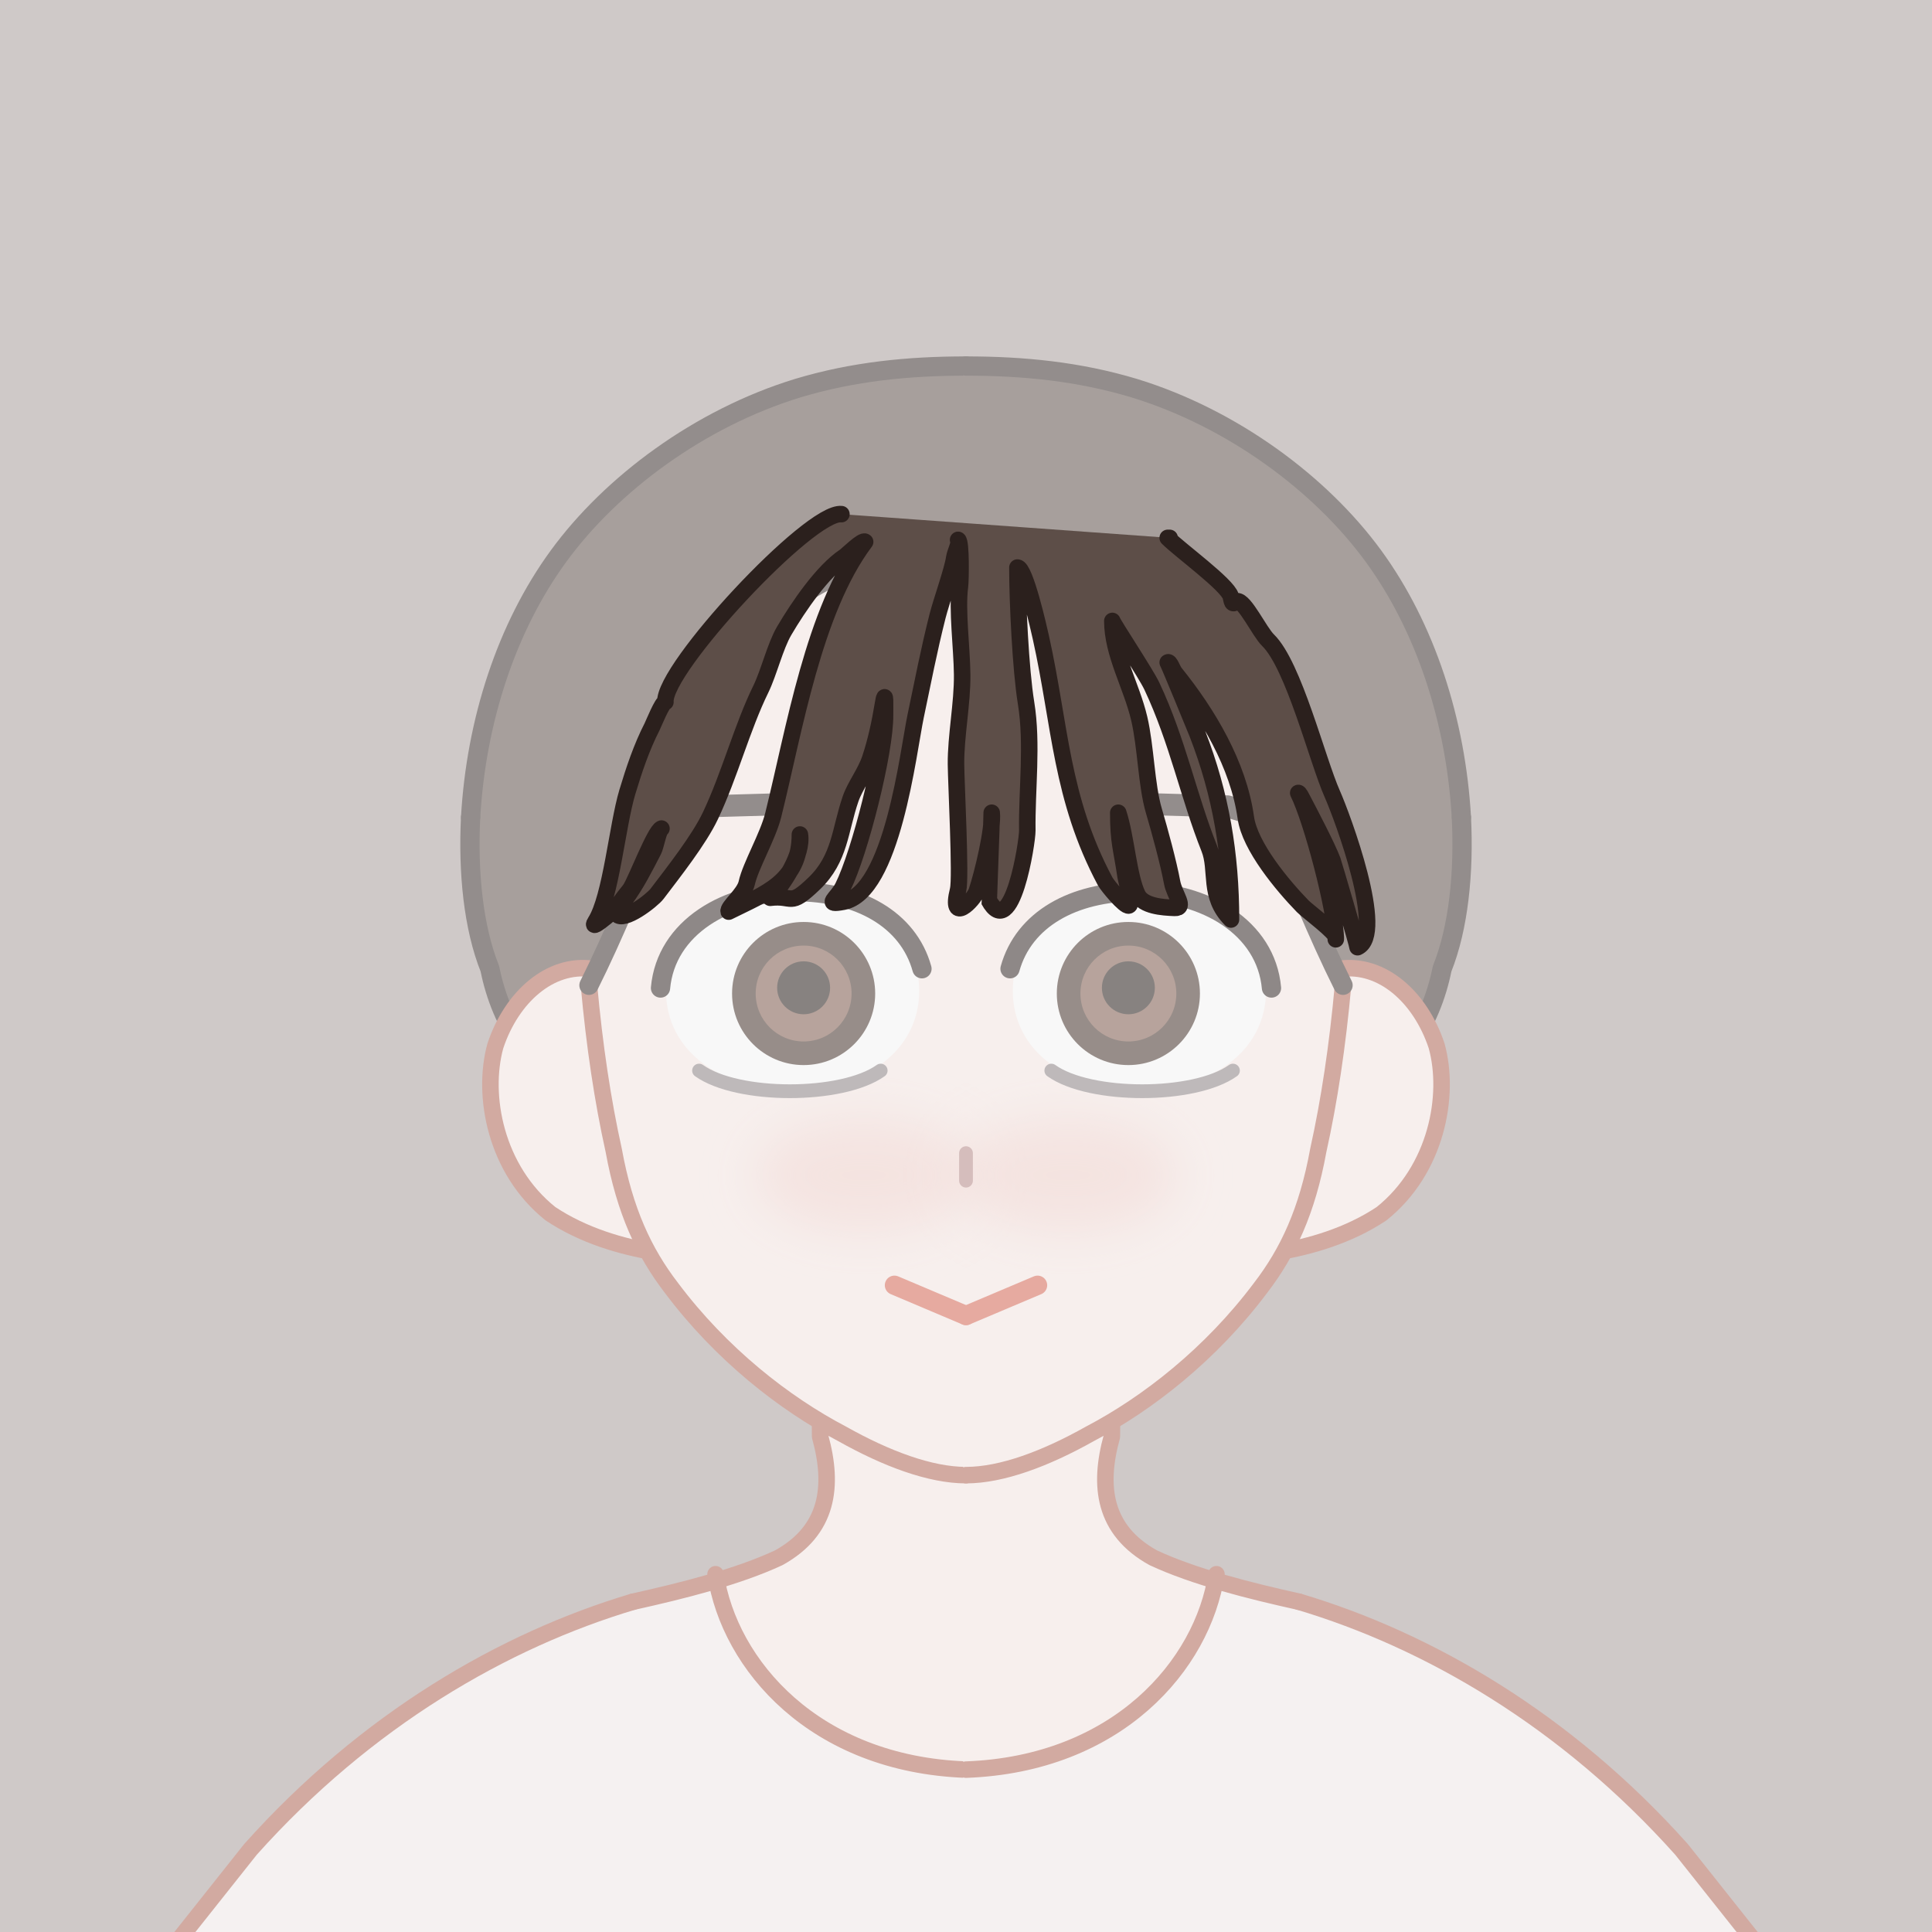
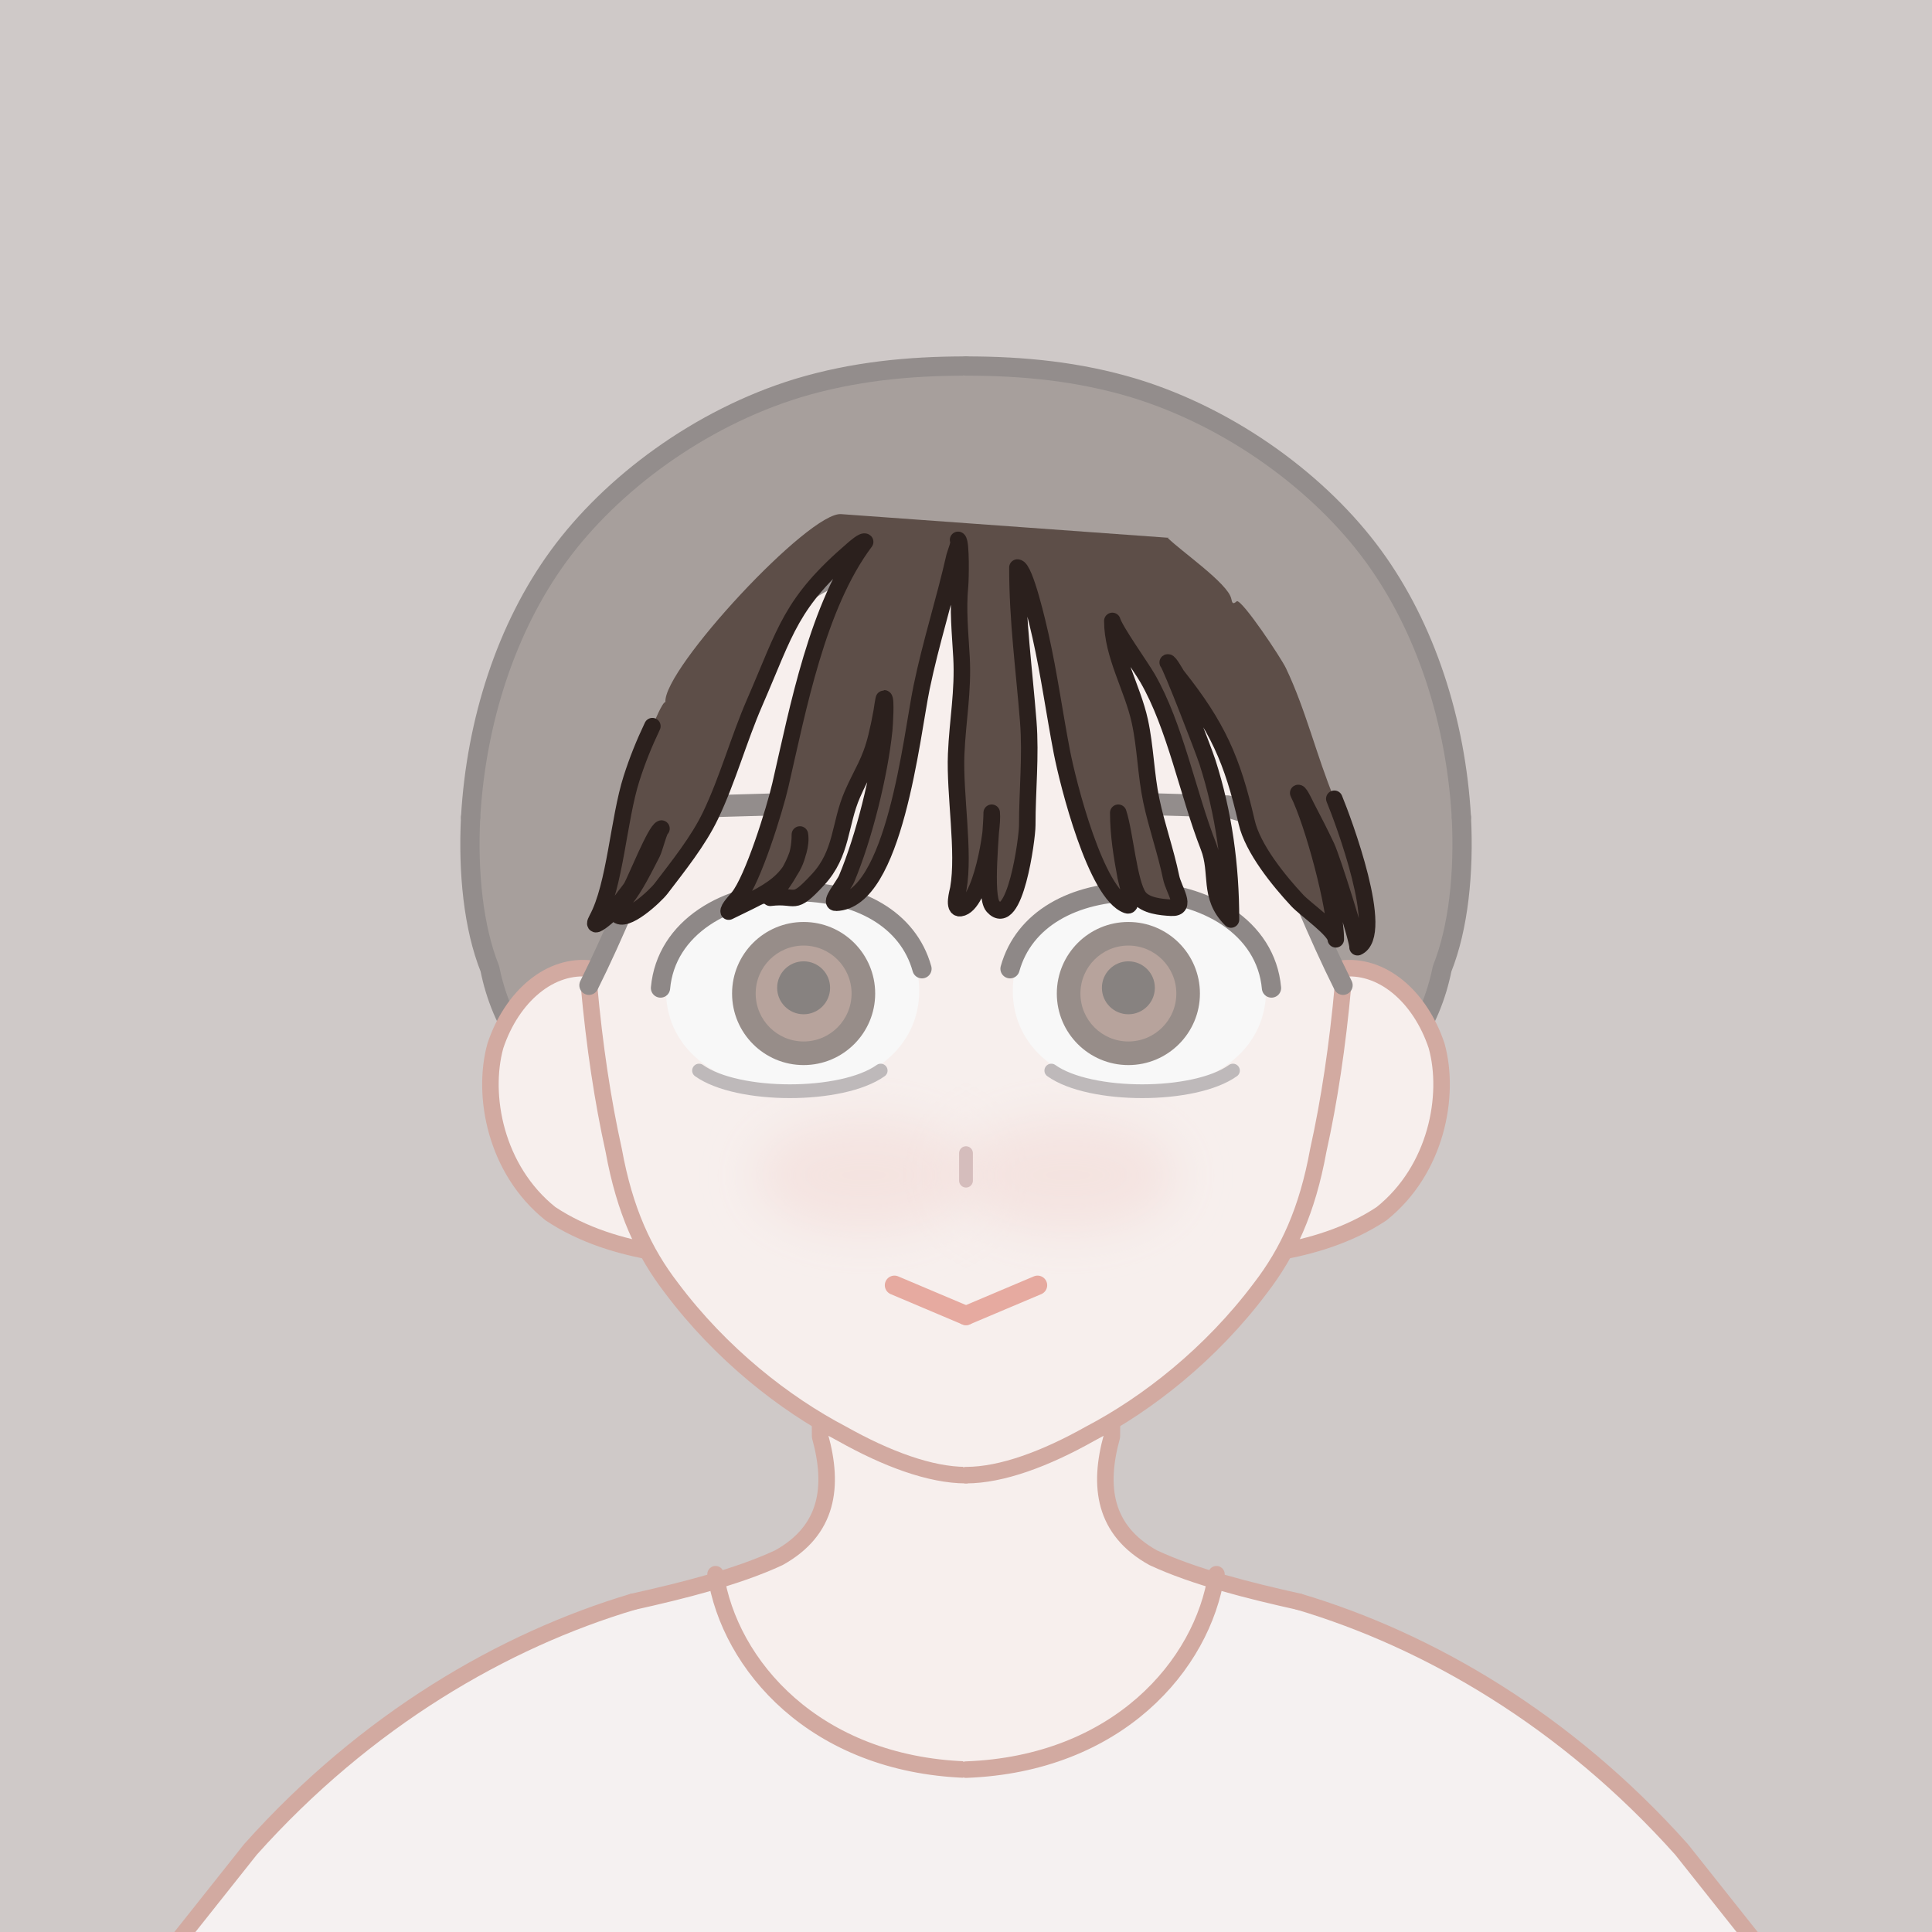
<svg xmlns="http://www.w3.org/2000/svg" width="702" height="702" viewBox="0 0 702 702">
  <defs>
-     <clipPath id="clip-path-1">
+     <clipPath id="clip-path-5">
      <path d="M242 389.2 L386 389.2 L386 464.8 L242 464.8 Z" />
    </clipPath>
    <filter id="filter-1" filterUnits="userSpaceOnUse" x="245" y="377" width="138" height="100" color-interpolation-filters="sRGB">
      <feGaussianBlur in="SourceGraphic" stdDeviation="9" color-interpolation-filters="linearRGB" />
    </filter>
-     <clipPath id="clip-path-2">
+     <clipPath id="clip-path-6">
      <path d="M460 389.2 L316 389.2 L316 464.8 L460 464.8 Z" />
    </clipPath>
    <filter id="filter-2" filterUnits="userSpaceOnUse" x="319" y="377" width="138" height="100" color-interpolation-filters="sRGB">
      <feGaussianBlur in="SourceGraphic" stdDeviation="9" color-interpolation-filters="linearRGB" />
    </filter>
-     <clipPath id="clip-path-3">
+     <clipPath id="clip-path-7">
      <path d="M242 360 C242 338 262 326 288 326 C314 326 334 338 334 360 C334 382 314 396 288 396 C262 396 242 382 242 360 Z" />
    </clipPath>
-     <clipPath id="clip-path-4">
+     <clipPath id="clip-path-8">
      <path d="M460 360 C460 338 440 326 414 326 C388 326 368 338 368 360 C368 382 388 396 414 396 C440 396 460 382 460 360 Z" />
    </clipPath>
  </defs>
  <g id="_ref">
    <g opacity="0.5">
      <rect x="0" y="0" width="702" height="702" fill="#ada19f" />
      <g data-layer="body">
        <g>
          <path d="M260 573 L230 582 C183 596 133 625 91 672 L60 712 L352 712 L352 643 C296 641 265 605 260 573 Z" fill="#f9f2f1" />
          <path d="M296 490 L298 522 C303 540 301 556 283 566 L260 573 C265 605 296 641 352 643 L352 490 Z" fill="#fdeeea" />
          <path d="M230 582 C183 596 133 625 91 672 L64 706" fill="none" stroke="#b46352" stroke-width="6" stroke-linecap="round" stroke-linejoin="round" />
          <path d="M296 500 C298 510 298 516 298 522 C303 540 301 556 283 566 C268 573 248 578 230 582" fill="none" stroke="#b46352" stroke-width="6" stroke-linecap="round" stroke-linejoin="round" />
          <path d="M260 572 C265 605 296 641 351 643" fill="none" stroke="#b46352" stroke-width="6" stroke-linecap="round" stroke-linejoin="round" />
        </g>
        <g>
          <path d="M442 573 L472 582 C519 596 569 625 611 672 L642 712 L350 712 L350 643 C406 641 437 605 442 573 Z" fill="#f9f2f1" />
          <path d="M406 490 L404 522 C399 540 401 556 419 566 L442 573 C437 605 406 641 350 643 L350 490 Z" fill="#fdeeea" />
          <path d="M472 582 C519 596 569 625 611 672 L638 706" fill="none" stroke="#b46352" stroke-width="6" stroke-linecap="round" stroke-linejoin="round" />
          <path d="M406 500 C404 510 404 516 404 522 C399 540 401 556 419 566 C434 573 454 578 472 582" fill="none" stroke="#b46352" stroke-width="6" stroke-linecap="round" stroke-linejoin="round" />
          <path d="M442 572 C437 605 406 641 351 643" fill="none" stroke="#b46352" stroke-width="6" stroke-linecap="round" stroke-linejoin="round" />
        </g>
      </g>
      <g data-layer="hairBase">
        <g>
          <path d="M352 133 L351 133 C330 133 310 135 290 141 C254 152 222 176 203 202 C184 228 173 262 171 297 C170 317 172 337 178 352 C180 362 184 372 190 380 L198 386 L352 386 Z" fill="#5d4e48" />
          <path d="M351 133 C330 133 310 135 290 141 C254 152 222 176 203 202 C184 228 173 262 171 297" fill="none" stroke="#352a27" stroke-width="7" stroke-linecap="round" stroke-linejoin="round" />
          <path d="M171 297 C170 317 172 337 178 352 C180 362 184 372 190 380" fill="none" stroke="#352a27" stroke-width="7" stroke-linecap="round" stroke-linejoin="round" />
        </g>
        <g>
          <path d="M350 133 L351 133 C372 133 392 135 412 141 C448 152 480 176 499 202 C518 228 529 262 531 297 C532 317 530 337 524 352 C522 362 518 372 512 380 L504 386 L350 386 Z" fill="#5d4e48" />
          <path d="M351 133 C372 133 392 135 412 141 C448 152 480 176 499 202 C518 228 529 262 531 297" fill="none" stroke="#352a27" stroke-width="7" stroke-linecap="round" stroke-linejoin="round" />
          <path d="M531 297 C532 317 530 337 524 352 C522 362 518 372 512 380" fill="none" stroke="#352a27" stroke-width="7" stroke-linecap="round" stroke-linejoin="round" />
        </g>
      </g>
      <g data-layer="ear">
        <g>
          <path d="M215 352 C200 350 186 362 180 380 C175 398 180 425 200 441 C212 449 226 453 238 455 L225 380 Z" fill="#fdeeea" />
          <path d="M215 352 C200 350 186 362 180 380 C175 398 180 425 200 441 C212 449 226 453 238 455" fill="none" stroke="#b46352" stroke-width="6" stroke-linecap="round" stroke-linejoin="round" />
        </g>
        <g>
          <path d="M487 352 C502 350 516 362 522 380 C527 398 522 425 502 441 C490 449 476 453 464 455 L477 380 Z" fill="#fdeeea" />
          <path d="M487 352 C502 350 516 362 522 380 C527 398 522 425 502 441 C490 449 476 453 464 455" fill="none" stroke="#b46352" stroke-width="6" stroke-linecap="round" stroke-linejoin="round" />
        </g>
      </g>
      <g data-layer="face">
        <g>
          <path d="M352 200 L351 200 C322 200 296 208 278 228 C262 246 250 272 240 298 C232 318 223 340 214 358 C216 380 219 400 223 418 C227 440 234 455 244 468 C262 492 285 510 306 521 C322 530 338 536 351 536 L352 536 Z" fill="#fdeeea" />
          <path d="M214 358 C216 380 219 400 223 418 C227 440 234 455 244 468 C262 492 285 510 306 521 C322 530 338 536 351 536" fill="none" stroke="#b46352" stroke-width="6" stroke-linecap="round" stroke-linejoin="round" />
        </g>
        <g>
          <path d="M350 200 L351 200 C380 200 406 208 424 228 C440 246 452 272 462 298 C470 318 479 340 488 358 C486 380 483 400 479 418 C475 440 468 455 458 468 C440 492 417 510 396 521 C380 530 364 536 351 536 L350 536 Z" fill="#fdeeea" />
          <path d="M488 358 C486 380 483 400 479 418 C475 440 468 455 458 468 C440 492 417 510 396 521 C380 530 364 536 351 536" fill="none" stroke="#b46352" stroke-width="6" stroke-linecap="round" stroke-linejoin="round" />
        </g>
      </g>
      <g data-layer="makeup">
-         <g clip-path="url(#clip-path-1)">
+         <g clip-path="url(#clip-path-5)">
          <g filter="url(#filter-1)">
            <ellipse cx="314" cy="427" rx="40" ry="21" fill="#f3bfb8" opacity="0.5" />
          </g>
        </g>
-         <g clip-path="url(#clip-path-2)">
+         <g clip-path="url(#clip-path-6)">
          <g filter="url(#filter-2)">
            <ellipse cx="388" cy="427" rx="40" ry="21" fill="#f3bfb8" opacity="0.5" />
          </g>
        </g>
      </g>
      <g data-layer="mouth">
        <line x1="325" y1="467" x2="351" y2="478" fill="none" stroke="#dc6450" stroke-width="7" stroke-linecap="round" stroke-linejoin="round" />
        <line x1="377" y1="467" x2="351" y2="478" fill="none" stroke="#dc6450" stroke-width="7" stroke-linecap="round" stroke-linejoin="round" />
        <line x1="351" y1="419" x2="351" y2="429" fill="none" stroke="#b98a88" stroke-width="5" stroke-linecap="round" />
      </g>
      <g data-layer="eye">
        <path d="M242 360 C242 338 262 326 288 326 C314 326 334 338 334 360 C334 382 314 396 288 396 C262 396 242 382 242 360 Z" fill="#ffffff" />
-         <g clip-path="url(#clip-path-3)">
+         <g clip-path="url(#clip-path-7)">
          <g>
            <circle cx="292" cy="361" r="26" fill="#3e2a22" />
            <circle cx="292" cy="361" r="17.42" fill="#7e5647" />
            <circle cx="292" cy="358.92" r="9.62" fill="#1e1410" />
          </g>
        </g>
        <g>
          <path d="M254 389 C268 399 306 399 320 389" fill="none" stroke="#8b8284" stroke-width="5" stroke-linecap="round" />
          <path d="M240 359 C242 337 264 324 289 324 C312 324 330 334 335 352" fill="none" stroke="#2b201d" stroke-width="7" stroke-linecap="round" stroke-linejoin="round" />
        </g>
        <g>
          <path d="M460 360 C460 338 440 326 414 326 C388 326 368 338 368 360 C368 382 388 396 414 396 C440 396 460 382 460 360 Z" fill="#ffffff" />
-           <g clip-path="url(#clip-path-4)">
+           <g clip-path="url(#clip-path-8)">
            <g>
              <circle cx="410" cy="361" r="26" fill="#3e2a22" />
              <circle cx="410" cy="361" r="17.42" fill="#7e5647" />
              <circle cx="410" cy="358.92" r="9.62" fill="#1e1410" />
            </g>
          </g>
          <g>
            <path d="M448 389 C434 399 396 399 382 389" fill="none" stroke="#8b8284" stroke-width="5" stroke-linecap="round" />
            <path d="M462 359 C460 337 438 324 413 324 C390 324 372 334 367 352" fill="none" stroke="#2b201d" stroke-width="7" stroke-linecap="round" stroke-linejoin="round" />
          </g>
        </g>
      </g>
      <g data-layer="hairLine">
        <path d="M351 200 C322 200 296 208 278 228 C262 246 250 272 240 298 C232 318 223 340 214 358" fill="none" stroke="#352a27" stroke-width="7" stroke-linecap="round" stroke-linejoin="round" />
        <path d="M351 200 C380 200 406 208 424 228 C440 246 452 272 462 298 C470 318 479 340 488 358" fill="none" stroke="#352a27" stroke-width="7" stroke-linecap="round" stroke-linejoin="round" />
      </g>
      <g data-layer="brow">
        <polyline points="243,297 256,293 291,292" fill="none" stroke="#352a27" stroke-width="8" stroke-linecap="round" stroke-linejoin="round" />
        <polyline points="459,297 446,293 411,292" fill="none" stroke="#352a27" stroke-width="8" stroke-linecap="round" stroke-linejoin="round" />
      </g>
    </g>
  </g>
  <g id="full">
-     <path d="M305.733 186.817 C294.314 185.548 240.859 243.05 241.784 255.077 C240.637 255.077 237.455 263.055 236.956 264.027 C233.123 271.494 230.348 279.789 227.937 287.82 C224.249 300.102 222.026 325.993 216.343 334.913 C213.362 339.591 226.134 328.215 227.076 326.931 C231.32 321.148 234.216 315.314 237.491 309.002 C238.283 307.475 239.361 301.309 240.347 301.062 C237.953 301.86 231.16 319.816 229.032 323.048 C228.044 324.55 222.637 330.272 224.114 332.172 C226.502 335.243 236.932 327.167 238.747 324.773 C244.876 316.686 253.97 305.195 258.158 296.348 C265.132 281.618 269.637 264.293 276.453 250.39 C279.387 244.405 281.643 234.821 284.933 229.215 C290.118 220.38 298.943 207.481 306.912 202.184 C307.803 201.593 313.449 195.97 314.355 196.876 C295.62 221.857 288.596 265.432 280.943 296.2 C279.039 303.852 272.671 314.678 271.331 320.857 C270.445 324.941 264.229 329.597 264.777 331.241 C278.222 324.518 290.644 320.439 290.644 303.218 C291.837 310.378 284.661 321.416 279.866 326.211 C288.388 325.146 286.668 329.858 295.909 320.956 C305.294 311.914 305.144 301.612 309.068 290.255 C310.732 285.437 314.433 280.845 316.196 275.555 C318.25 269.394 319.739 262.508 320.792 256.03 C321.873 249.387 321.554 256.901 321.585 259.747 C321.736 273.228 312.396 310.01 306.272 322.259 C304.106 326.59 299.164 329.009 306.451 327.648 C324.242 324.324 329.984 273.169 332.71 260.181 C335.275 247.963 337.592 235.966 340.671 223.842 C342.041 218.447 346.134 207.019 346.71 202.751 C346.992 200.658 349.067 196.785 348.126 196.158 C349.318 196.873 349.08 211.001 348.809 213.008 C347.662 221.492 349.499 235.452 349.605 245.089 C349.72 255.604 347.267 267.463 347.362 277.755 C347.426 284.631 349.224 318.972 348.126 323.337 C344.867 336.293 353.853 326.936 354.863 323.938 C356.98 317.653 360.98 301.062 360.341 295.314 C360.341 299.043 359.225 326.988 359.277 327.082 C367.604 342.406 373.334 305.98 373.274 301.781 C373.065 286.973 375.247 270.309 372.826 255.462 C370.847 243.326 369.682 218.569 369.682 206.217 C372.509 206.217 377.533 228.606 378.202 231.618 C385.301 263.578 385.455 290.038 401.554 320.228 C402.451 321.909 408.768 329.479 410.145 329.026 C411.716 328.511 409.213 320.001 408.97 318.335 C407.508 308.317 406.327 306.103 406.327 295.314 C409.183 303.884 410.107 318.557 413.352 325.11 C415.406 329.259 422.358 329.717 426.791 329.883 C431.068 330.044 426.728 325.112 425.911 320.718 C424.542 313.358 421.407 301.884 419.26 294.596 C416.509 285.258 416.372 271.442 413.943 261.089 C411.146 249.165 404.171 237.569 404.171 225.617 C404.541 226.914 416.315 244.6 418.541 249.329 C427.938 269.282 431.841 289.331 439.379 308.248 C442.596 316.322 438.787 325.62 447.282 334.115 C447.282 310.503 443.652 288.646 435.068 266.573 C434.253 264.48 424.51 240.838 424.29 240.706 C425.043 240.142 426.028 243.364 426.95 244.506 C438.838 259.235 449.972 277.816 452.674 297.096 C454.141 307.562 466.015 321.741 473.359 329.299 C475.062 331.052 485.764 338.983 485.364 340.581 L485.364 341.3 C485.364 331.129 476.678 298.06 471.712 288.129 C472.069 287.951 473.01 289.905 473.124 290.122 C475.826 295.248 482.418 307.835 484.204 312.708 C484.606 313.804 493.387 343.699 493.268 344.174 C503.701 339.537 487.707 296.65 484.112 288.549 C478.595 276.116 470.107 241.743 460.755 232.623 C457.576 229.522 452.302 218.114 449.438 218.432 C447.487 220.166 447.67 218.416 447.186 216.681 C446.008 212.453 428.817 199.967 424.29 195.439 L425.008 195.439" fill="#5d4e48" stroke="#2b201d" stroke-width="6" stroke-linecap="round" stroke-linejoin="round" />
+     <path d="M305.733 186.817 C294.238 185.54 240.866 243.136 241.784 255.077 C240.674 255.077 237.645 262.575 237.04 263.852 C234.006 270.261 231.637 276.089 229.473 282.854 C224.722 297.701 223.528 321.784 216.907 333.952 C213.407 340.387 226.108 328.123 227.076 326.931 C230.866 322.261 234.236 315.291 237.026 309.901 C237.795 308.414 239.601 301.249 240.347 301.062 C238.166 301.789 231.236 319.065 229.51 322.228 C228.435 324.198 222.587 330.215 224.114 332.172 C227.041 335.923 238.104 325.612 240.196 322.868 C246.435 314.684 253.72 305.622 258.158 296.348 C264.504 283.087 268.361 268.689 274.232 255.207 C285.615 229.07 287.167 219.063 310.059 199.451 C310.548 199.032 313.713 196.234 314.355 196.876 C296.999 220.018 289.976 257.37 283.538 285.296 C281.488 294.185 273.607 319.587 268.207 326.141 C267.544 326.945 264.43 330.199 264.777 331.241 C277.93 324.664 290.644 320.536 290.644 303.218 C291.831 310.342 284.732 321.345 279.866 326.211 C289.86 324.962 287.816 329.767 297.21 319.63 C306.148 309.986 304.963 299.465 309.748 288.529 C313.292 280.43 316.178 276.925 318.446 267.693 C319.185 264.684 319.812 261.647 320.355 258.597 C320.424 258.212 321.049 253.73 321.241 253.739 C322.041 253.778 321.459 263.522 321.267 265.378 C319.582 281.592 313.948 304.242 307.629 319.276 C306.566 321.805 301.179 328.09 303.757 328.022 C325.032 327.462 331.26 267.224 334.852 249.846 C338.256 233.382 343.222 218.146 346.833 202.12 C347.04 201.199 348.955 196.711 348.126 196.158 C349.332 196.882 349.042 210.643 348.838 212.748 C347.986 221.541 348.873 229.957 349.364 238.732 C350.059 251.146 347.934 261.835 347.429 273.987 C346.822 288.613 350.548 309.592 348.214 322.887 C348.019 323.996 346.115 330.372 348.956 329.987 C356.523 328.961 360.983 301.091 360.341 295.314 C360.341 301.626 357.532 325.715 360.781 329.339 C368.735 338.212 373.266 304.663 373.26 299.881 C373.244 287.329 374.612 274.748 373.625 262.205 C372.119 243.085 369.682 225.736 369.682 206.217 C372.447 206.217 377.315 227.653 378.113 231.217 C381.227 245.136 383.138 259.223 385.834 273.211 C388.027 284.591 398.193 324.903 409.55 328.915 C412.213 329.855 409.257 319.897 409.014 318.59 C407.58 310.88 406.327 303.174 406.327 295.314 C408.779 302.672 410.148 320.777 413.814 325.876 C416.14 329.11 421.92 329.642 425.582 329.831 C431.62 330.142 426.496 323.463 425.524 318.748 C423.574 309.293 420.279 300.128 418.333 290.862 C416.338 281.36 416.222 271.498 414.15 262.002 C411.517 249.936 404.171 238.046 404.171 225.617 C405.173 229.13 414.446 242.077 416.925 246.355 C427.031 263.799 431.618 288.458 439.142 307.65 C442.904 317.245 438.783 325.616 447.282 334.115 C447.282 314.589 444.715 295.595 438.753 276.97 C437.283 272.379 425.183 241.242 424.29 240.706 C424.807 240.319 427.309 244.95 427.741 245.494 C442.366 263.88 447.776 276.073 452.977 298.72 C455.206 308.428 464.679 320.01 471.403 327.241 C474.338 330.396 485.364 338.029 485.364 341.3 C485.364 329.474 477.065 298.835 471.712 288.129 C472.243 287.864 474.524 292.787 474.638 293.005 C477.16 297.83 479.675 302.689 481.992 307.615 C484.148 312.198 493.676 342.547 493.268 344.174 C503.573 339.594 488.121 298.181 484.828 290.231 C478.386 274.676 474.483 257.911 467.253 242.781 C465.382 238.865 451.556 218.197 449.438 218.432 C447.864 219.831 447.717 219.032 447.38 217.507 C446.158 211.982 429.112 200.262 424.29 195.439 L425.008 195.439" fill="#5d4e48" />
+     <path d="M237.04 263.852 C234.006 270.261 231.637 276.089 229.473 282.854 C224.722 297.701 223.528 321.784 216.907 333.952 C213.407 340.387 226.108 328.123 227.076 326.931 C230.866 322.261 234.236 315.291 237.026 309.901 C237.795 308.414 239.601 301.249 240.347 301.062 C238.166 301.789 231.236 319.065 229.51 322.228 C228.435 324.198 222.587 330.215 224.114 332.172 C227.041 335.923 238.104 325.612 240.196 322.868 C246.435 314.684 253.72 305.622 258.158 296.348 C264.504 283.087 268.361 268.689 274.232 255.207 C285.615 229.07 287.167 219.063 310.059 199.451 C310.548 199.032 313.713 196.234 314.355 196.876 C296.999 220.018 289.976 257.37 283.538 285.296 C281.488 294.185 273.607 319.587 268.207 326.141 C267.544 326.945 264.43 330.199 264.777 331.241 C277.93 324.664 290.644 320.536 290.644 303.218 C291.831 310.342 284.732 321.345 279.866 326.211 C289.86 324.962 287.816 329.767 297.21 319.63 C306.148 309.986 304.963 299.465 309.748 288.529 C313.292 280.43 316.178 276.925 318.446 267.693 C319.185 264.684 319.812 261.647 320.355 258.597 C320.424 258.212 321.049 253.73 321.241 253.739 C322.041 253.778 321.459 263.522 321.267 265.378 C319.582 281.592 313.948 304.242 307.629 319.276 C306.566 321.805 301.179 328.09 303.757 328.022 C325.032 327.462 331.26 267.224 334.852 249.846 C338.256 233.382 343.222 218.146 346.833 202.12 C347.04 201.199 348.955 196.711 348.126 196.158 C349.332 196.882 349.042 210.643 348.838 212.748 C347.986 221.541 348.873 229.957 349.364 238.732 C350.059 251.146 347.934 261.835 347.429 273.987 C346.822 288.613 350.548 309.592 348.214 322.887 C348.019 323.996 346.115 330.372 348.956 329.987 C356.523 328.961 360.983 301.091 360.341 295.314 C360.341 301.626 357.532 325.715 360.781 329.339 C368.735 338.212 373.266 304.663 373.26 299.881 C373.244 287.329 374.612 274.748 373.625 262.205 C372.119 243.085 369.682 225.736 369.682 206.217 C372.447 206.217 377.315 227.653 378.113 231.217 C381.227 245.136 383.138 259.223 385.834 273.211 C388.027 284.591 398.193 324.903 409.55 328.915 C412.213 329.855 409.257 319.897 409.014 318.59 C407.58 310.88 406.327 303.174 406.327 295.314 C408.779 302.672 410.148 320.777 413.814 325.876 C416.14 329.11 421.92 329.642 425.582 329.831 C431.62 330.142 426.496 323.463 425.524 318.748 C423.574 309.293 420.279 300.128 418.333 290.862 C416.338 281.36 416.222 271.498 414.15 262.002 C411.517 249.936 404.171 238.046 404.171 225.617 C405.173 229.13 414.446 242.077 416.925 246.355 C427.031 263.799 431.618 288.458 439.142 307.65 C442.904 317.245 438.783 325.616 447.282 334.115 C447.282 314.589 444.715 295.595 438.753 276.97 C437.283 272.379 425.183 241.242 424.29 240.706 C424.807 240.319 427.309 244.95 427.741 245.494 C442.366 263.88 447.776 276.073 452.977 298.72 C455.206 308.428 464.679 320.01 471.403 327.241 C474.338 330.396 485.364 338.029 485.364 341.3 C485.364 329.474 477.065 298.835 471.712 288.129 C472.243 287.864 474.524 292.787 474.638 293.005 C477.16 297.83 479.675 302.689 481.992 307.615 C484.148 312.198 493.676 342.547 493.268 344.174 C503.573 339.594 488.121 298.181 484.828 290.231" fill="none" stroke="#2b201d" stroke-width="6" stroke-linecap="round" stroke-linejoin="round" />
  </g>
</svg>
